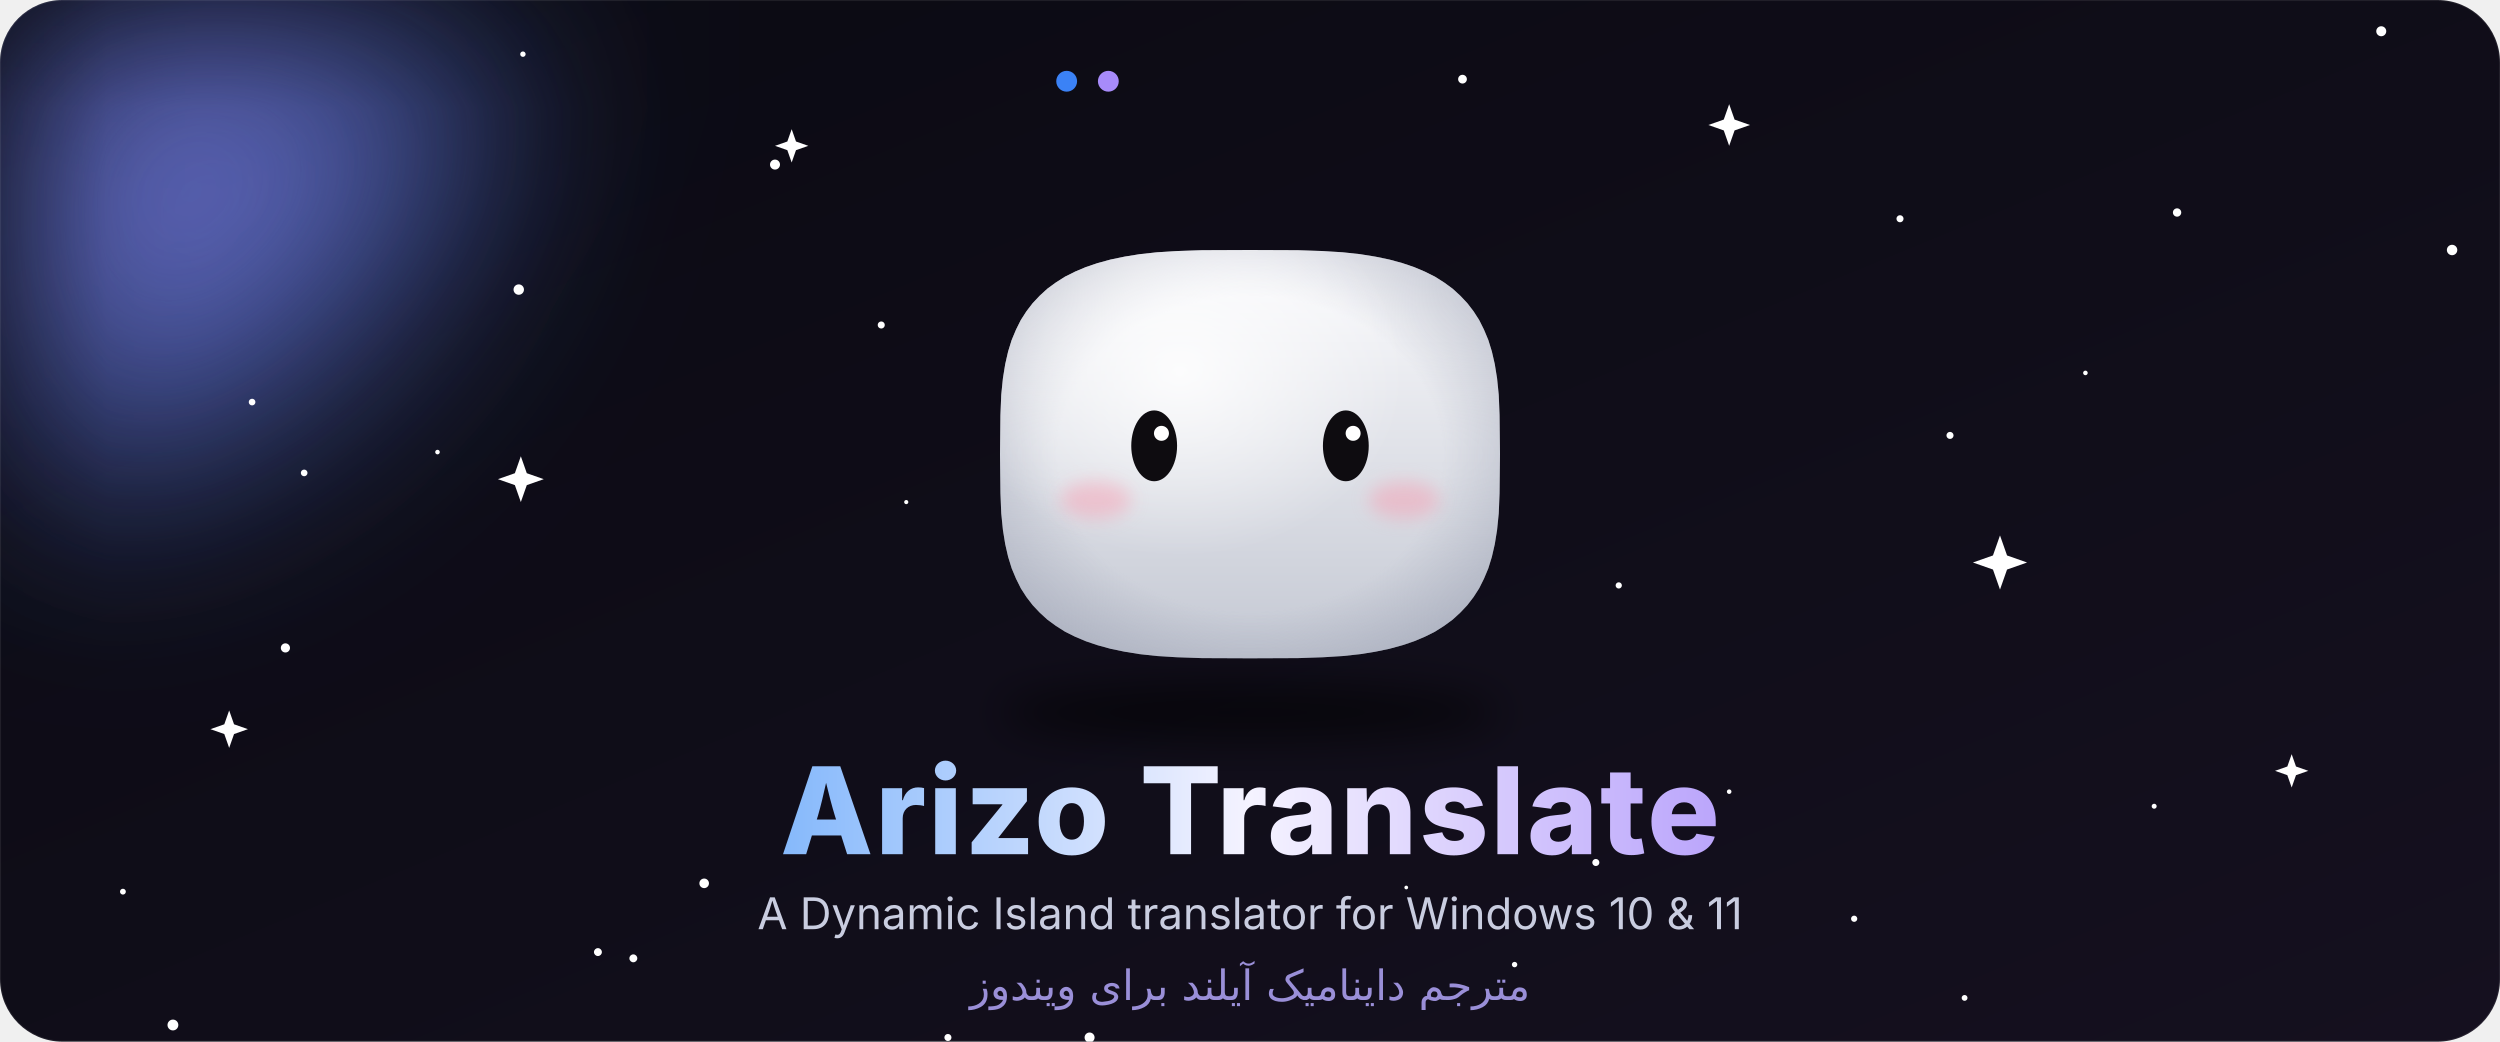
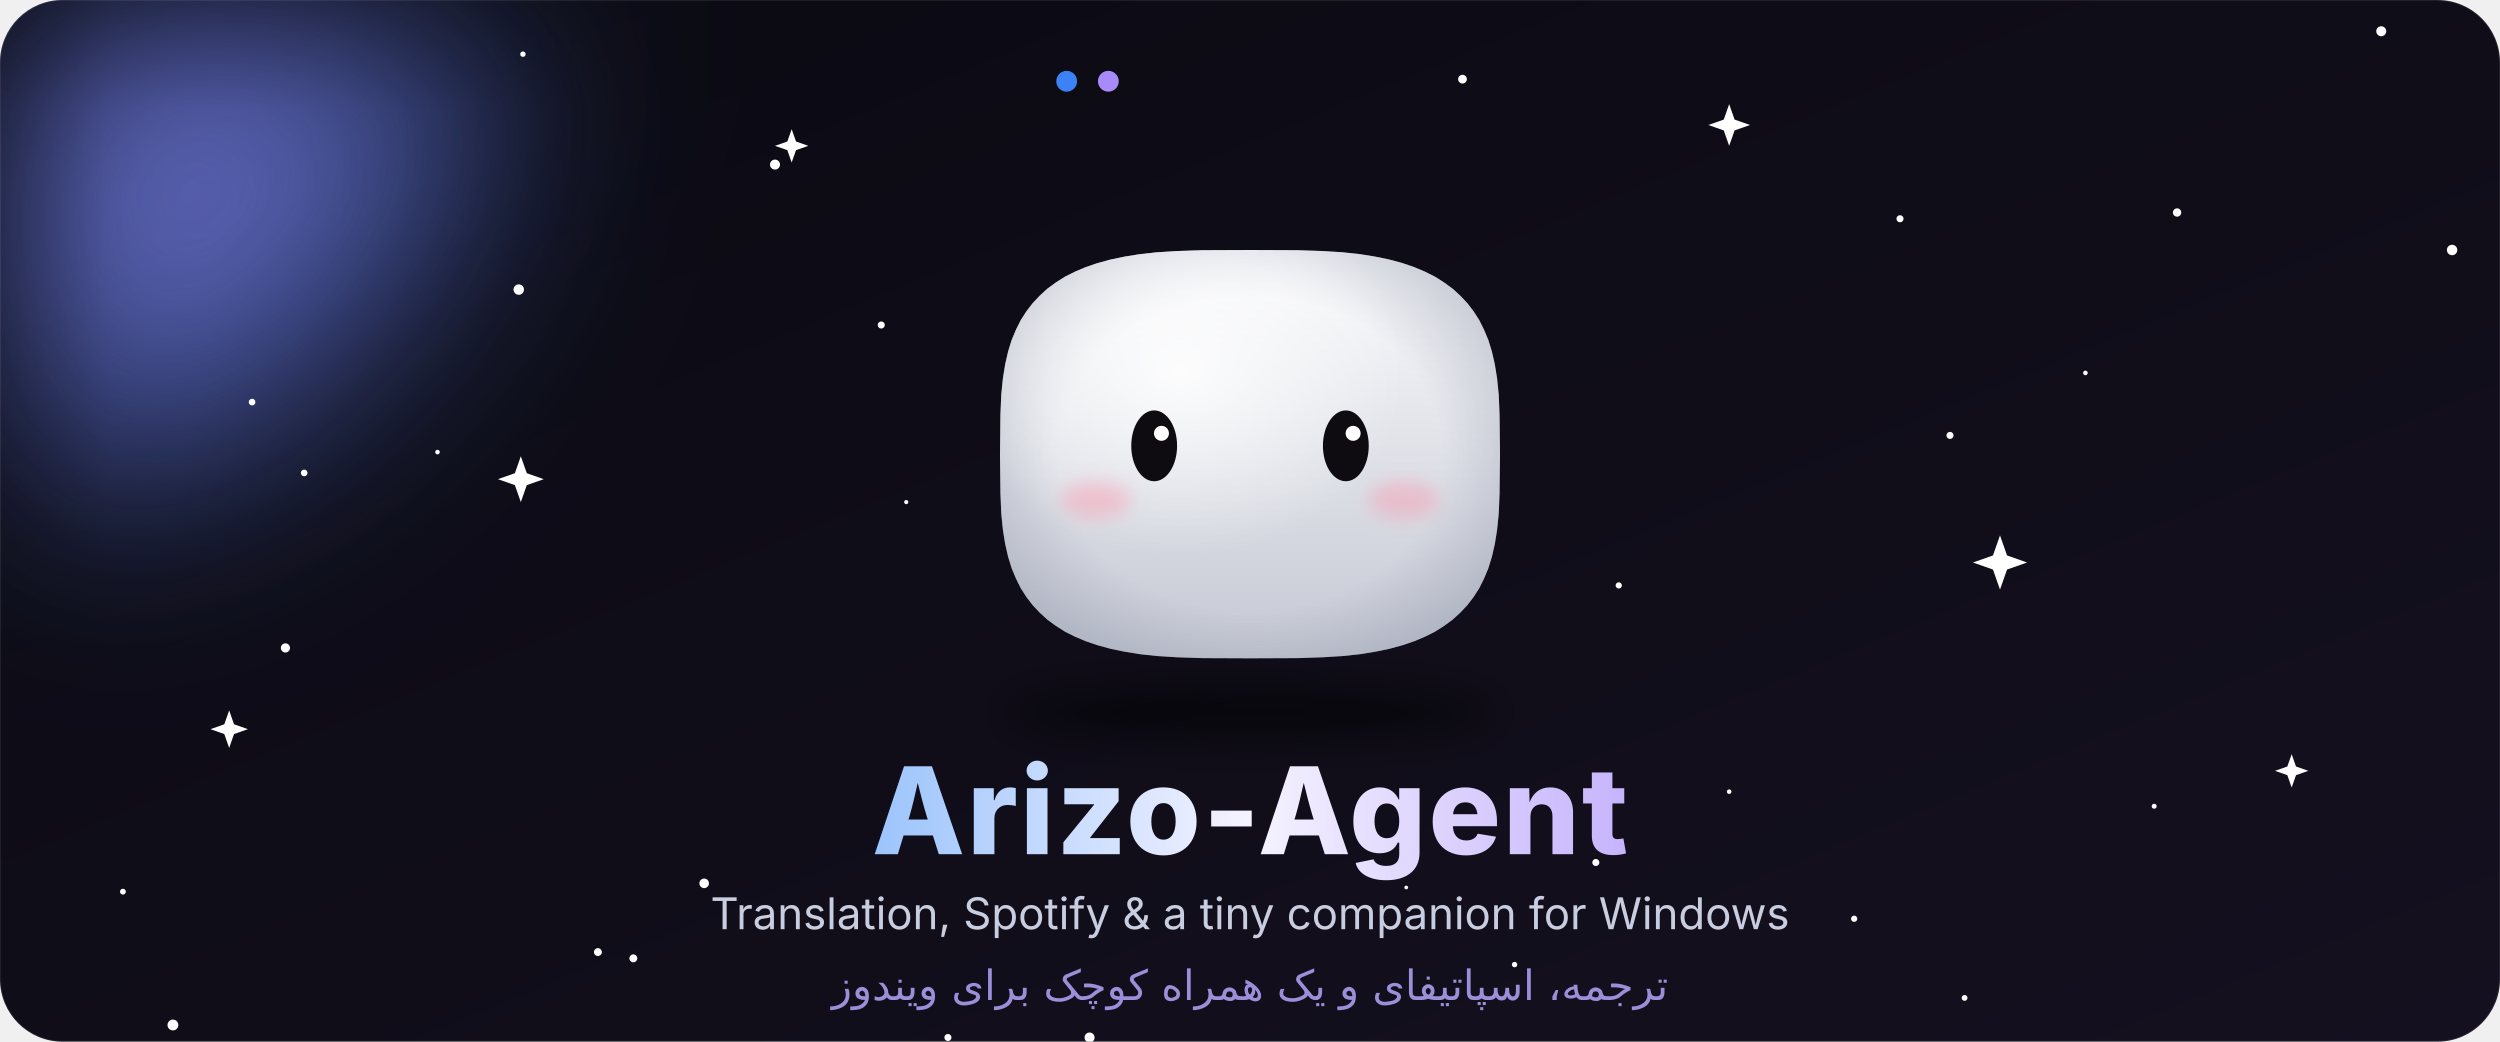
- <svg xmlns="http://www.w3.org/2000/svg" viewBox="0 0 1200 500" width="1200" height="500" role="img" aria-label="Arizo Translate: Ari the mascot greeting in English and Persian">
+ <svg xmlns="http://www.w3.org/2000/svg" viewBox="0 0 1200 500" width="1200" height="500" role="img" aria-label="Arizo-Agent: Ari the mascot greeting in English and Persian">
  <defs>
    <linearGradient id="ab" x1="0" y1="0" x2="0" y2="1">
      <stop offset="0" stop-color="#fbfbfd" />
      <stop offset="1" stop-color="#c4c8d3" />
    </linearGradient>
    <radialGradient id="ae" cx="0.5" cy="0.5" r="0.62">
      <stop offset="0.62" stop-color="#8e94a8" stop-opacity="0" />
      <stop offset="1" stop-color="#8e94a8" stop-opacity="0.5" />
    </radialGradient>
    <radialGradient id="ah" cx="0.36" cy="0.3" r="0.45">
      <stop offset="0" stop-color="#fff" stop-opacity="0.85" />
      <stop offset="1" stop-color="#fff" stop-opacity="0" />
    </radialGradient>
    <filter id="ablur" x="-50%" y="-50%" width="200%" height="200%">
      <feGaussianBlur stdDeviation="9" />
    </filter>
    <linearGradient id="bg" x1="0" y1="0" x2="1" y2="1">
      <stop offset="0" stop-color="#0a0a12" />
      <stop offset="1" stop-color="#15101f" />
    </linearGradient>
    <linearGradient id="title" gradientUnits="userSpaceOnUse" x1="300" y1="0" x2="900" y2="0" spreadMethod="reflect">
      <stop offset="0" stop-color="#60a5fa" />
      <stop offset=".5" stop-color="#f5f3ff" />
      <stop offset="1" stop-color="#a78bfa" />
      <animateTransform attributeName="gradientTransform" type="translate" from="-600 0" to="600 0" dur="6s" repeatCount="indefinite" />
    </linearGradient>
    <filter id="glow" x="-50%" y="-50%" width="200%" height="200%">
      <feGaussianBlur stdDeviation="55" />
    </filter>
    <filter id="shadow" x="-50%" y="-50%" width="200%" height="200%">
      <feGaussianBlur stdDeviation="10" />
    </filter>
    <clipPath id="clip">
      <rect width="1200" height="500" rx="30" />
    </clipPath>
  </defs>
  <style>
  text{font-family:'Segoe UI','Inter',system-ui,-apple-system,Arial,sans-serif}
  .float{animation:float 5s ease-in-out infinite}
  @keyframes float{0%,100%{transform:translateY(0)}50%{transform:translateY(-10px)}}
  .breathe{transform-box:fill-box;transform-origin:50% 100%;animation:breathe 4s ease-in-out infinite}
  @keyframes breathe{0%,100%{transform:scale(1,1)}50%{transform:scale(1.025,.972)}}
  .eye{transform-box:fill-box;transform-origin:center;animation:blink 5s infinite}
  @keyframes blink{0%,91%,100%{transform:scaleY(1)}94%{transform:scaleY(.08)}}
  .look{animation:look 9s ease-in-out infinite}
  @keyframes look{0%,100%{transform:translate(0,0)}15%{transform:translate(-14px,3px)}35%{transform:translate(12px,-3px)}55%{transform:translate(0,6px)}75%{transform:translate(8px,2px)}}
  .spark{transform-box:fill-box;transform-origin:center;animation:spark 3s ease-in-out infinite}
  @keyframes spark{0%,100%{transform:scale(.2) rotate(0);opacity:0}50%{transform:scale(1) rotate(45deg);opacity:1}}
  .drift{animation:drift 7s ease-in-out infinite}
  @keyframes drift{0%,100%{transform:translate(0,0)}50%{transform:translate(0,-14px)}}
  .twinkle{animation:twinkle 4s ease-in-out infinite}
  @keyframes twinkle{0%,100%{opacity:.15}50%{opacity:.9}}
  .pair{transform-box:fill-box;transform-origin:center;animation:pair 9s infinite both;opacity:0}
  @keyframes pair{0%{opacity:0;transform:scale(.7) translateY(10px)}4%{opacity:1;transform:scale(1.04) translateY(0)}6%{transform:scale(1)}29%{opacity:1;transform:scale(1)}33%{opacity:0;transform:scale(.9) translateY(-8px)}100%{opacity:0}}
</style>
  <g clip-path="url(#clip)">
    <rect width="1200" height="500" fill="url(#bg)" />
    <circle r="230" fill="#3b82f6" opacity=".5" filter="url(#glow)">
      <animate attributeName="cx" values="140;300;140" dur="11s" repeatCount="indefinite" />
      <animate attributeName="cy" values="470;380;470" dur="11s" repeatCount="indefinite" />
    </circle>
    <circle r="210" fill="#a78bfa" opacity=".45" filter="url(#glow)">
      <animate attributeName="cx" values="1070;900;1070" dur="13s" repeatCount="indefinite" />
      <animate attributeName="cy" values="40;150;40" dur="13s" repeatCount="indefinite" />
    </circle>
    <circle class="twinkle" style="animation-delay:3.71s" cx="287" cy="457" r="1.9" fill="#fff" />
    <circle class="twinkle" style="animation-delay:0.21s" cx="59" cy="428" r="1.4" fill="#fff" />
    <circle class="twinkle" style="animation-delay:2.13s" cx="83" cy="492" r="2.6" fill="#fff" />
    <circle class="twinkle" style="animation-delay:3.11s" cx="542" cy="274" r="1.9" fill="#fff" />
    <circle class="twinkle" style="animation-delay:3.41s" cx="936" cy="209" r="1.7" fill="#fff" />
    <circle class="twinkle" style="animation-delay:3.00s" cx="435" cy="241" r="1.0" fill="#fff" />
    <circle class="twinkle" style="animation-delay:3.93s" cx="1001" cy="179" r="1.1" fill="#fff" />
    <circle class="twinkle" style="animation-delay:0.43s" cx="146" cy="227" r="1.6" fill="#fff" />
    <circle class="twinkle" style="animation-delay:0.34s" cx="137" cy="311" r="2.2" fill="#fff" />
    <circle class="twinkle" style="animation-delay:2.36s" cx="727" cy="463" r="1.3" fill="#fff" />
    <circle class="twinkle" style="animation-delay:2.85s" cx="423" cy="156" r="1.7" fill="#fff" />
    <circle class="twinkle" style="animation-delay:2.50s" cx="372" cy="79" r="2.4" fill="#fff" />
    <circle class="twinkle" style="animation-delay:0.71s" cx="455" cy="498" r="1.7" fill="#fff" />
    <circle class="twinkle" style="animation-delay:1.97s" cx="304" cy="460" r="1.9" fill="#fff" />
    <circle class="twinkle" style="animation-delay:0.01s" cx="210" cy="217" r="1.1" fill="#fff" />
    <circle class="twinkle" style="animation-delay:2.17s" cx="830" cy="380" r="1.1" fill="#fff" />
    <circle class="twinkle" style="animation-delay:1.63s" cx="890" cy="441" r="1.5" fill="#fff" />
    <circle class="twinkle" style="animation-delay:1.93s" cx="766" cy="414" r="1.7" fill="#fff" />
    <circle class="twinkle" style="animation-delay:3.54s" cx="943" cy="479" r="1.4" fill="#fff" />
    <circle class="twinkle" style="animation-delay:2.86s" cx="249" cy="139" r="2.5" fill="#fff" />
    <circle class="twinkle" style="animation-delay:3.30s" cx="251" cy="26" r="1.3" fill="#fff" />
    <circle class="twinkle" style="animation-delay:3.03s" cx="912" cy="105" r="1.7" fill="#fff" />
    <circle class="twinkle" style="animation-delay:0.82s" cx="501" cy="165" r="1.4" fill="#fff" />
    <circle class="twinkle" style="animation-delay:2.80s" cx="1045" cy="102" r="2.0" fill="#fff" />
    <circle class="twinkle" style="animation-delay:1.35s" cx="528" cy="134" r="1.7" fill="#fff" />
    <circle class="twinkle" style="animation-delay:3.00s" cx="121" cy="193" r="1.6" fill="#fff" />
    <circle class="twinkle" style="animation-delay:2.74s" cx="1034" cy="387" r="1.2" fill="#fff" />
    <circle class="twinkle" style="animation-delay:3.29s" cx="702" cy="38" r="2.1" fill="#fff" />
    <circle class="twinkle" style="animation-delay:2.99s" cx="675" cy="426" r="0.9" fill="#fff" />
    <circle class="twinkle" style="animation-delay:0.79s" cx="523" cy="498" r="2.4" fill="#fff" />
    <circle class="twinkle" style="animation-delay:3.94s" cx="338" cy="424" r="2.3" fill="#fff" />
    <circle class="twinkle" style="animation-delay:0.95s" cx="1143" cy="15" r="2.4" fill="#fff" />
    <circle class="twinkle" style="animation-delay:3.34s" cx="1177" cy="120" r="2.5" fill="#fff" />
    <circle class="twinkle" style="animation-delay:0.74s" cx="777" cy="281" r="1.5" fill="#fff" />
    <g transform="translate(250 230) scale(1.1)">
      <path class="spark" style="animation-delay:0s" d="M0-10 L2.6-2.6 10 0 2.6 2.6 0 10 -2.6 2.6 -10 0 -2.6-2.6Z" fill="#fff" />
    </g>
    <g transform="translate(960 270) scale(1.3)">
      <path class="spark" style="animation-delay:1.1s" d="M0-10 L2.6-2.6 10 0 2.6 2.6 0 10 -2.6 2.6 -10 0 -2.6-2.6Z" fill="#fff" />
    </g>
    <g transform="translate(380 70) scale(0.8)">
      <path class="spark" style="animation-delay:2s" d="M0-10 L2.6-2.6 10 0 2.6 2.6 0 10 -2.6 2.6 -10 0 -2.6-2.6Z" fill="#fff" />
    </g>
    <g transform="translate(830 60) scale(1)">
      <path class="spark" style="animation-delay:0.6s" d="M0-10 L2.6-2.6 10 0 2.6 2.6 0 10 -2.6 2.6 -10 0 -2.6-2.6Z" fill="#fff" />
    </g>
    <g transform="translate(110 350) scale(0.9)">
      <path class="spark" style="animation-delay:1.6s" d="M0-10 L2.6-2.6 10 0 2.6 2.6 0 10 -2.6 2.6 -10 0 -2.6-2.6Z" fill="#fff" />
    </g>
    <g transform="translate(1100 370) scale(0.8)">
      <path class="spark" style="animation-delay:2.4s" d="M0-10 L2.6-2.6 10 0 2.6 2.6 0 10 -2.6 2.6 -10 0 -2.6-2.6Z" fill="#fff" />
    </g>
    <g>
      <rect y="22" height="34" rx="17" fill="#000" stroke="#ffffff22">
        <animate attributeName="x" dur="8s" repeatCount="indefinite" keyTimes="0;0.18;0.26;0.7;0.78;1" values="480;480;410;410;480;480" />
        <animate attributeName="width" dur="8s" repeatCount="indefinite" keyTimes="0;0.18;0.26;0.7;0.78;1" values="240;240;380;380;240;240" />
      </rect>
      <circle cx="512" cy="39" r="5" fill="#3b82f6">
        <animate attributeName="opacity" values="1;.4;1" dur="2s" repeatCount="indefinite" />
      </circle>
      <circle cx="532" cy="39" r="5" fill="#a78bfa">
        <animate attributeName="opacity" values=".4;1;.4" dur="2s" repeatCount="indefinite" />
      </circle>
      <text x="600" y="44" text-anchor="middle" font-size="13" fill="#9aa0ad" opacity="0">Alt+Shift+D
      <animate attributeName="opacity" dur="8s" repeatCount="indefinite" keyTimes="0;0.26;0.32;0.66;0.72;1" values="0;0;1;1;0;0" />
      </text>
    </g>
    <ellipse cx="600" cy="342" rx="120" ry="14" fill="#000" opacity=".55" filter="url(#shadow)">
      <animate attributeName="rx" values="120;102;120" dur="5s" repeatCount="indefinite" />
      <animate attributeName="opacity" values=".55;.35;.55" dur="5s" repeatCount="indefinite" />
    </ellipse>
    <g transform="translate(600 218)">
      <g class="float">
        <g class="breathe">
          <path d="M120.0 0.0L119.8 18.8L119.4 28.5L118.6 36.4L117.5 43.2L116.1 49.3L114.4 54.8L112.3 59.8L110.0 64.4L107.3 68.6L104.3 72.5L100.9 76.1L97.3 79.4L93.2 82.4L88.8 85.2L84.0 87.6L78.8 89.8L73.2 91.7L67.0 93.4L60.3 94.8L52.9 96.0L44.6 96.9L34.9 97.5L23.0 97.9L0.0 98.0L-23.0 97.9L-34.9 97.5L-44.6 96.9L-52.9 96.0L-60.3 94.8L-67.0 93.4L-73.2 91.7L-78.8 89.8L-84.0 87.6L-88.8 85.2L-93.2 82.4L-97.3 79.4L-100.9 76.1L-104.3 72.5L-107.3 68.6L-110.0 64.4L-112.3 59.8L-114.4 54.8L-116.1 49.3L-117.5 43.2L-118.6 36.4L-119.4 28.5L-119.8 18.8L-120.0 0.0L-119.8 -18.8L-119.4 -28.5L-118.6 -36.4L-117.5 -43.2L-116.1 -49.3L-114.4 -54.8L-112.3 -59.8L-110.0 -64.4L-107.3 -68.6L-104.3 -72.5L-100.9 -76.1L-97.3 -79.4L-93.2 -82.4L-88.8 -85.2L-84.0 -87.6L-78.8 -89.8L-73.2 -91.7L-67.0 -93.4L-60.3 -94.8L-52.9 -96.0L-44.6 -96.9L-34.9 -97.5L-23.0 -97.9L-0.0 -98.0L23.0 -97.9L34.9 -97.5L44.6 -96.9L52.9 -96.0L60.3 -94.8L67.0 -93.4L73.2 -91.7L78.8 -89.8L84.0 -87.6L88.8 -85.2L93.2 -82.4L97.3 -79.4L100.9 -76.1L104.3 -72.5L107.3 -68.6L110.0 -64.4L112.3 -59.8L114.4 -54.8L116.1 -49.3L117.5 -43.2L118.6 -36.4L119.4 -28.5L119.8 -18.8Z" fill="url(#ab)" />
          <path d="M120.0 0.0L119.8 18.8L119.4 28.5L118.6 36.4L117.5 43.2L116.1 49.3L114.4 54.8L112.3 59.8L110.0 64.4L107.3 68.6L104.3 72.5L100.9 76.1L97.3 79.4L93.2 82.4L88.8 85.2L84.0 87.6L78.8 89.8L73.2 91.7L67.0 93.4L60.3 94.8L52.9 96.0L44.6 96.9L34.9 97.5L23.0 97.9L0.0 98.0L-23.0 97.9L-34.9 97.5L-44.6 96.9L-52.9 96.0L-60.3 94.8L-67.0 93.4L-73.2 91.7L-78.8 89.8L-84.0 87.6L-88.8 85.2L-93.2 82.4L-97.3 79.4L-100.9 76.1L-104.3 72.5L-107.3 68.6L-110.0 64.4L-112.3 59.8L-114.4 54.8L-116.1 49.3L-117.5 43.2L-118.6 36.4L-119.4 28.5L-119.8 18.8L-120.0 0.0L-119.8 -18.8L-119.4 -28.5L-118.6 -36.4L-117.5 -43.2L-116.1 -49.3L-114.4 -54.8L-112.3 -59.8L-110.0 -64.4L-107.3 -68.6L-104.3 -72.5L-100.9 -76.1L-97.3 -79.4L-93.2 -82.4L-88.8 -85.2L-84.0 -87.6L-78.8 -89.8L-73.2 -91.7L-67.0 -93.4L-60.3 -94.8L-52.9 -96.0L-44.6 -96.9L-34.9 -97.5L-23.0 -97.9L-0.0 -98.0L23.0 -97.9L34.9 -97.5L44.6 -96.9L52.9 -96.0L60.3 -94.8L67.0 -93.4L73.2 -91.7L78.8 -89.8L84.0 -87.6L88.8 -85.2L93.2 -82.4L97.3 -79.4L100.9 -76.1L104.3 -72.5L107.3 -68.6L110.0 -64.4L112.3 -59.8L114.4 -54.8L116.1 -49.3L117.5 -43.2L118.6 -36.4L119.4 -28.5L119.8 -18.8Z" fill="url(#ae)" />
          <path d="M120.0 0.0L119.8 18.8L119.4 28.5L118.6 36.4L117.5 43.2L116.1 49.3L114.4 54.8L112.3 59.8L110.0 64.4L107.3 68.6L104.3 72.5L100.9 76.1L97.3 79.4L93.2 82.4L88.8 85.2L84.0 87.6L78.8 89.8L73.2 91.7L67.0 93.4L60.3 94.8L52.9 96.0L44.6 96.9L34.9 97.5L23.0 97.9L0.0 98.0L-23.0 97.9L-34.9 97.5L-44.6 96.9L-52.9 96.0L-60.3 94.8L-67.0 93.4L-73.2 91.7L-78.8 89.8L-84.0 87.6L-88.8 85.2L-93.2 82.4L-97.3 79.4L-100.9 76.1L-104.3 72.5L-107.3 68.6L-110.0 64.4L-112.3 59.8L-114.4 54.8L-116.1 49.3L-117.5 43.2L-118.6 36.4L-119.4 28.5L-119.8 18.8L-120.0 0.0L-119.8 -18.8L-119.4 -28.5L-118.6 -36.4L-117.5 -43.2L-116.1 -49.3L-114.4 -54.8L-112.3 -59.8L-110.0 -64.4L-107.3 -68.6L-104.3 -72.5L-100.9 -76.1L-97.3 -79.4L-93.2 -82.4L-88.8 -85.2L-84.0 -87.6L-78.8 -89.8L-73.2 -91.7L-67.0 -93.4L-60.3 -94.8L-52.9 -96.0L-44.6 -96.9L-34.9 -97.5L-23.0 -97.9L-0.0 -98.0L23.0 -97.9L34.9 -97.5L44.6 -96.9L52.9 -96.0L60.3 -94.8L67.0 -93.4L73.2 -91.7L78.8 -89.8L84.0 -87.6L88.8 -85.2L93.2 -82.4L97.3 -79.4L100.9 -76.1L104.3 -72.5L107.3 -68.6L110.0 -64.4L112.3 -59.8L114.4 -54.8L116.1 -49.3L117.5 -43.2L118.6 -36.4L119.4 -28.5L119.8 -18.8Z" fill="url(#ah)" />
          <ellipse cx="-74" cy="22" rx="17" ry="9" fill="#ff8fa6" opacity="0.38" filter="url(#ablur)" style="filter:blur(4px)" />
          <ellipse cx="74" cy="22" rx="17" ry="9" fill="#ff8fa6" opacity="0.38" style="filter:blur(4px)" />
          <g class="look">
            <g class="eye">
              <ellipse cx="-46" cy="-4" rx="11" ry="17" fill="#0e0c10" />
              <circle cx="-42.5" cy="-10" r="3.6" fill="#fff" />
            </g>
            <g class="eye">
              <ellipse cx="46" cy="-4" rx="11" ry="17" fill="#0e0c10" />
              <circle cx="49.5" cy="-10" r="3.6" fill="#fff" />
            </g>
          </g>
        </g>
      </g>
    </g>
    <g class="pair" style="animation-delay:0s">
      <rect x="250" y="150" width="210" height="54" rx="18" fill="#10203a" stroke="#3b82f6" stroke-opacity=".6" />
      <path d="M417 203 L440 220 L435 203Z" fill="#10203a" stroke="#3b82f6" stroke-opacity=".6" stroke-linejoin="round" />
      <rect x="418" y="201" width="16" height="4" fill="#10203a" />
      <text x="355" y="185" text-anchor="middle" font-size="22" font-weight="600" fill="#fff">Good morning!</text>
    </g>
    <g class="pair" style="animation-delay:0s">
      <rect x="740" y="150" width="210" height="54" rx="18" fill="#1a1530" stroke="#a78bfa" stroke-opacity=".6" />
      <path d="M765 203 L760 220 L783 203Z" fill="#1a1530" stroke="#a78bfa" stroke-opacity=".6" stroke-linejoin="round" />
      <rect x="766" y="201" width="16" height="4" fill="#1a1530" />
      <text x="845" y="185" text-anchor="middle" font-size="24" font-weight="600" fill="#fff" style="font-family:Vazirmatn,Tahoma,'Segoe UI',sans-serif">صبح بخیر!</text>
    </g>
    <g class="pair" style="animation-delay:3s">
      <rect x="250" y="150" width="210" height="54" rx="18" fill="#10203a" stroke="#3b82f6" stroke-opacity=".6" />
      <path d="M417 203 L440 220 L435 203Z" fill="#10203a" stroke="#3b82f6" stroke-opacity=".6" stroke-linejoin="round" />
      <rect x="418" y="201" width="16" height="4" fill="#10203a" />
      <text x="355" y="185" text-anchor="middle" font-size="22" font-weight="600" fill="#fff">Thank you</text>
    </g>
    <g class="pair" style="animation-delay:3s">
      <rect x="740" y="150" width="210" height="54" rx="18" fill="#1a1530" stroke="#a78bfa" stroke-opacity=".6" />
      <path d="M765 203 L760 220 L783 203Z" fill="#1a1530" stroke="#a78bfa" stroke-opacity=".6" stroke-linejoin="round" />
      <rect x="766" y="201" width="16" height="4" fill="#1a1530" />
      <text x="845" y="185" text-anchor="middle" font-size="24" font-weight="600" fill="#fff" style="font-family:Vazirmatn,Tahoma,'Segoe UI',sans-serif">ممنون</text>
    </g>
    <g class="pair" style="animation-delay:6s">
      <rect x="250" y="150" width="210" height="54" rx="18" fill="#10203a" stroke="#3b82f6" stroke-opacity=".6" />
      <path d="M417 203 L440 220 L435 203Z" fill="#10203a" stroke="#3b82f6" stroke-opacity=".6" stroke-linejoin="round" />
      <rect x="418" y="201" width="16" height="4" fill="#10203a" />
      <text x="355" y="185" text-anchor="middle" font-size="22" font-weight="600" fill="#fff">See you soon</text>
    </g>
    <g class="pair" style="animation-delay:6s">
      <rect x="740" y="150" width="210" height="54" rx="18" fill="#1a1530" stroke="#a78bfa" stroke-opacity=".6" />
      <path d="M765 203 L760 220 L783 203Z" fill="#1a1530" stroke="#a78bfa" stroke-opacity=".6" stroke-linejoin="round" />
      <rect x="766" y="201" width="16" height="4" fill="#1a1530" />
      <text x="845" y="185" text-anchor="middle" font-size="24" font-weight="600" fill="#fff" style="font-family:Vazirmatn,Tahoma,'Segoe UI',sans-serif">به زودی می‌بینمت</text>
    </g>
-     <text x="600" y="410" text-anchor="middle" font-size="58" font-weight="800" fill="url(#title)" letter-spacing="1">Arizo Translate</text>
-     <text x="600" y="446" text-anchor="middle" font-size="21" fill="#c9cde0">A Dynamic Island translator for Windows 10 &amp; 11</text>
-     <text x="600" y="480" text-anchor="middle" font-size="20" fill="#9a8fd8" direction="rtl" style="font-family:Vazirmatn,Tahoma,'Segoe UI',sans-serif">مترجم داینامیک آیلند برای ویندوز</text>
+     <text x="600" y="410" text-anchor="middle" font-size="58" font-weight="800" fill="url(#title)" letter-spacing="1">Arizo-Agent</text>
+     <text x="600" y="446" text-anchor="middle" font-size="21" fill="#c9cde0">Translation, Spotify &amp; a tiny companion for Windows</text>
+     <text x="600" y="480" text-anchor="middle" font-size="20" fill="#9a8fd8" direction="rtl" style="font-family:Vazirmatn,Tahoma,'Segoe UI',sans-serif">ترجمه، اسپاتیفای و یک همراه کوچک برای ویندوز</text>
  </g>
  <rect width="1200" height="500" rx="30" fill="none" stroke="#ffffff14" />
</svg>
